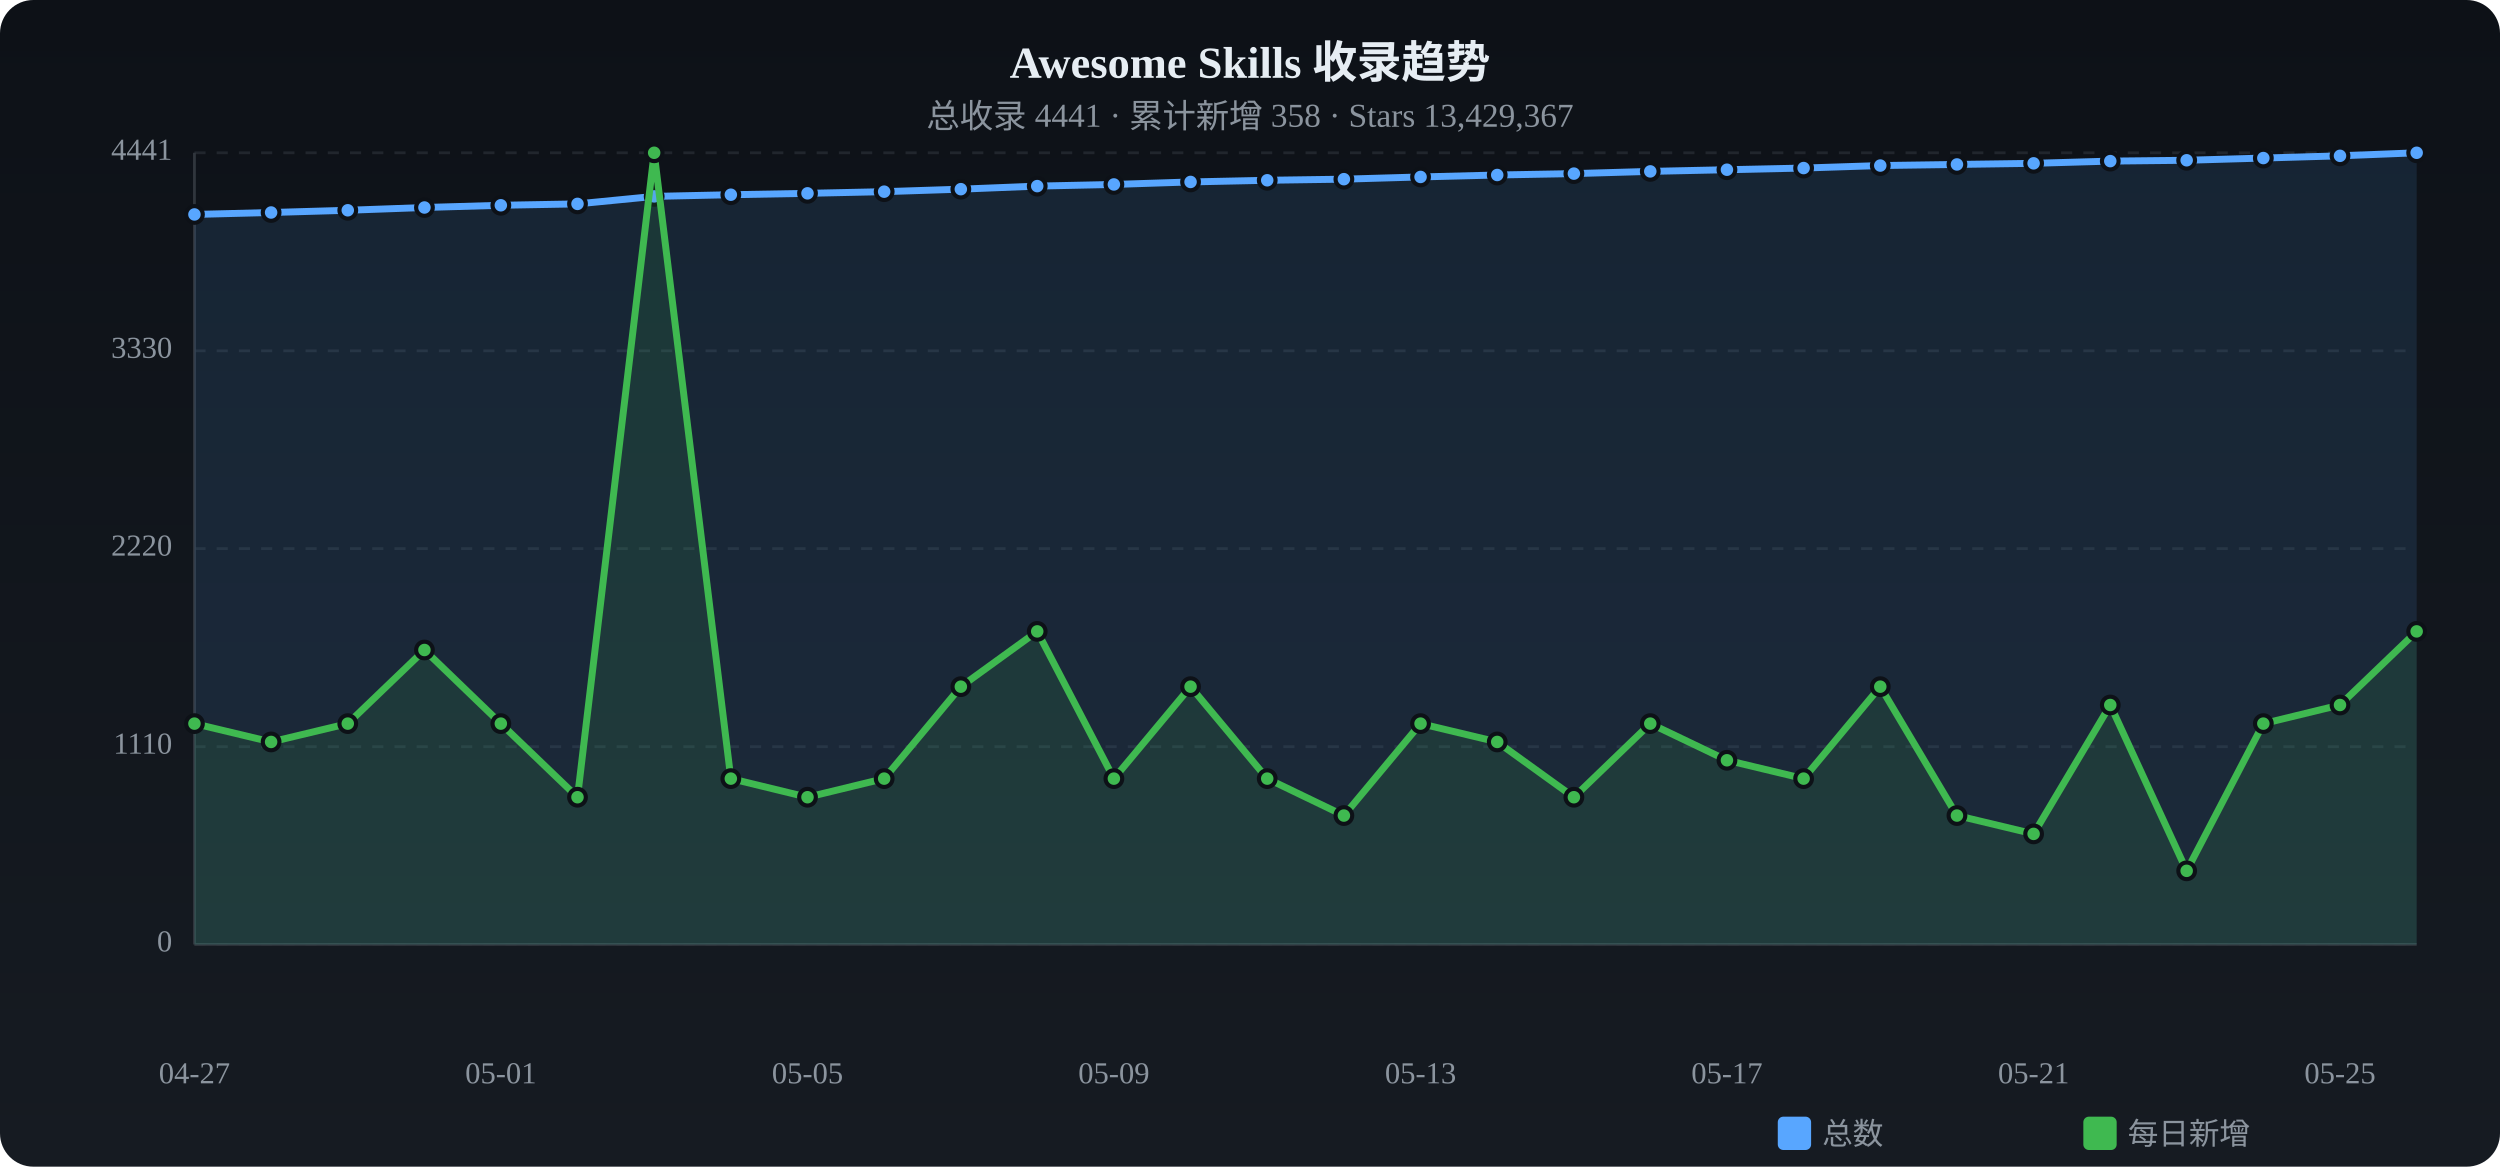
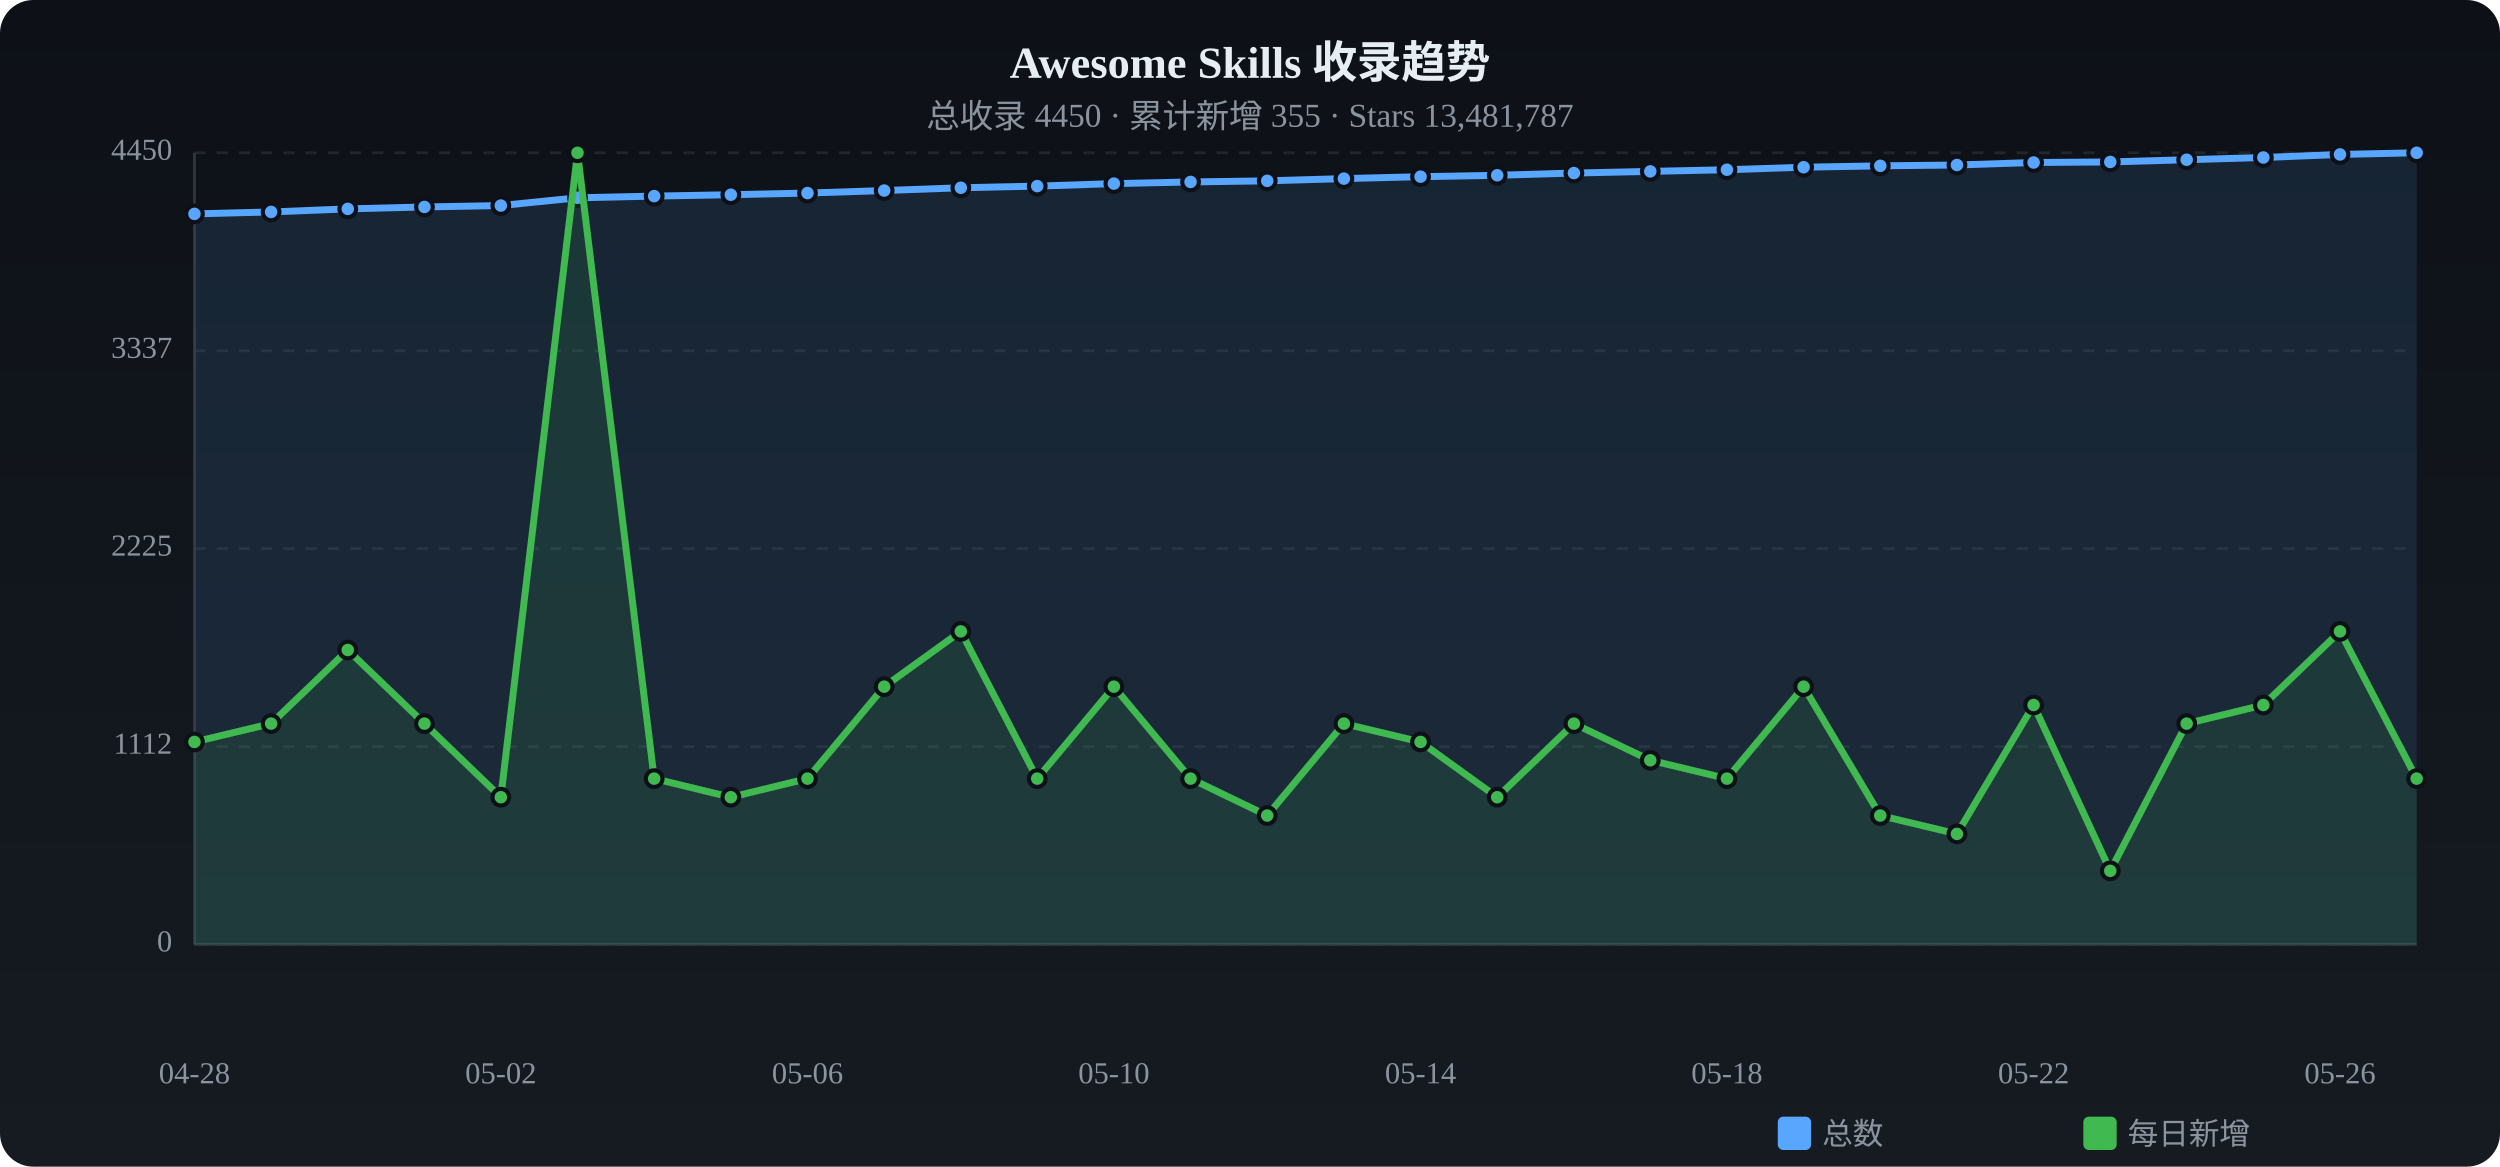
<svg xmlns="http://www.w3.org/2000/svg" viewBox="0 0 900 420" width="900" height="420">
  <defs>
    <linearGradient id="tbg" x1="0%" y1="0%" x2="0%" y2="100%">
      <stop offset="0%" stop-color="#0d1117" />
      <stop offset="100%" stop-color="#161b22" />
    </linearGradient>
  </defs>
  <rect width="900" height="420" rx="12" fill="url(#tbg)" />
  <text x="450.0" y="28" text-anchor="middle" fill="#e6edf3" font-size="16" font-weight="bold">Awesome Skills 收录趋势</text>
-   <text x="450.0" y="46" text-anchor="middle" fill="#8b949e" font-size="12">总收录 4441 · 累计新增 358 · Stars 13,429,367</text>
+   <text x="450.0" y="46" text-anchor="middle" fill="#8b949e" font-size="12">总收录 4450 · 累计新增 355 · Stars 13,481,787</text>
  <text x="62" y="340.0" text-anchor="end" fill="#8b949e" font-size="11" dominant-baseline="middle">0</text>
  <line x1="70" y1="340.0" x2="870" y2="340.0" stroke="#21262d" stroke-dasharray="4 4" />
-   <text x="62" y="268.8" text-anchor="end" fill="#8b949e" font-size="11" dominant-baseline="middle">1110</text>
+   <text x="62" y="268.8" text-anchor="end" fill="#8b949e" font-size="11" dominant-baseline="middle">1112</text>
  <line x1="70" y1="268.8" x2="870" y2="268.8" stroke="#21262d" stroke-dasharray="4 4" />
-   <text x="62" y="197.5" text-anchor="end" fill="#8b949e" font-size="11" dominant-baseline="middle">2220</text>
+   <text x="62" y="197.5" text-anchor="end" fill="#8b949e" font-size="11" dominant-baseline="middle">2225</text>
  <line x1="70" y1="197.5" x2="870" y2="197.5" stroke="#21262d" stroke-dasharray="4 4" />
-   <text x="62" y="126.3" text-anchor="end" fill="#8b949e" font-size="11" dominant-baseline="middle">3330</text>
+   <text x="62" y="126.3" text-anchor="end" fill="#8b949e" font-size="11" dominant-baseline="middle">3337</text>
  <line x1="70" y1="126.3" x2="870" y2="126.3" stroke="#21262d" stroke-dasharray="4 4" />
-   <text x="62" y="55.0" text-anchor="end" fill="#8b949e" font-size="11" dominant-baseline="middle">4441</text>
+   <text x="62" y="55.0" text-anchor="end" fill="#8b949e" font-size="11" dominant-baseline="middle">4450</text>
  <line x1="70" y1="55.0" x2="870" y2="55.0" stroke="#21262d" stroke-dasharray="4 4" />
  <line x1="70" y1="55" x2="70" y2="340" stroke="#30363d" />
  <line x1="70" y1="340" x2="870" y2="340" stroke="#30363d" />
-   <path d="M70.0,77.2 L97.6,76.5 L125.2,75.7 L152.8,74.7 L180.3,73.9 L207.9,73.4 L235.5,70.7 L263.1,70.1 L290.7,69.6 L318.3,69.0 L345.9,68.1 L373.4,67.0 L401.0,66.4 L428.6,65.5 L456.2,64.9 L483.8,64.5 L511.4,63.7 L539.0,63.0 L566.6,62.5 L594.1,61.7 L621.7,61.1 L649.3,60.5 L676.9,59.6 L704.5,59.2 L732.1,58.8 L759.7,58.0 L787.2,57.7 L814.8,56.9 L842.4,56.1 L870.0,55.0 L870.0,340 L70.0,340 Z" fill="#58a6ff" opacity="0.12" />
-   <polyline points="70.0,77.2 97.6,76.5 125.2,75.7 152.8,74.7 180.3,73.9 207.9,73.4 235.5,70.7 263.1,70.1 290.7,69.6 318.3,69.0 345.9,68.1 373.4,67.0 401.0,66.4 428.6,65.5 456.2,64.9 483.8,64.5 511.4,63.7 539.0,63.0 566.6,62.5 594.1,61.7 621.7,61.1 649.3,60.5 676.9,59.6 704.5,59.2 732.1,58.8 759.7,58.0 787.2,57.7 814.8,56.9 842.4,56.1 870.0,55.0" fill="none" stroke="#58a6ff" stroke-width="2.5" stroke-linecap="round" stroke-linejoin="round" />
-   <circle cx="70.0" cy="77.2" r="3" fill="#58a6ff" stroke="#0d1117" stroke-width="1.5" />
-   <circle cx="97.6" cy="76.5" r="3" fill="#58a6ff" stroke="#0d1117" stroke-width="1.5" />
-   <circle cx="125.2" cy="75.7" r="3" fill="#58a6ff" stroke="#0d1117" stroke-width="1.5" />
-   <circle cx="152.8" cy="74.7" r="3" fill="#58a6ff" stroke="#0d1117" stroke-width="1.5" />
-   <circle cx="180.3" cy="73.9" r="3" fill="#58a6ff" stroke="#0d1117" stroke-width="1.5" />
-   <circle cx="207.9" cy="73.4" r="3" fill="#58a6ff" stroke="#0d1117" stroke-width="1.5" />
-   <circle cx="235.5" cy="70.7" r="3" fill="#58a6ff" stroke="#0d1117" stroke-width="1.5" />
+   <path d="M70.0,77.0 L97.6,76.3 L125.2,75.2 L152.8,74.5 L180.3,74.0 L207.9,71.2 L235.5,70.6 L263.1,70.1 L290.7,69.5 L318.3,68.6 L345.9,67.6 L373.4,67.0 L401.0,66.1 L428.6,65.5 L456.2,65.1 L483.8,64.3 L511.4,63.6 L539.0,63.1 L566.6,62.3 L594.1,61.7 L621.7,61.1 L649.3,60.2 L676.9,59.7 L704.5,59.4 L732.1,58.5 L759.7,58.3 L787.2,57.5 L814.8,56.7 L842.4,55.6 L870.0,55.0 L870.0,340 L70.0,340 Z" fill="#58a6ff" opacity="0.12" />
+   <polyline points="70.0,77.0 97.6,76.3 125.2,75.2 152.8,74.5 180.3,74.0 207.9,71.2 235.5,70.6 263.1,70.1 290.7,69.5 318.3,68.6 345.9,67.6 373.4,67.0 401.0,66.1 428.6,65.5 456.2,65.1 483.8,64.3 511.4,63.6 539.0,63.1 566.6,62.3 594.1,61.7 621.7,61.1 649.3,60.2 676.9,59.7 704.5,59.4 732.1,58.5 759.7,58.3 787.2,57.5 814.8,56.7 842.4,55.6 870.0,55.0" fill="none" stroke="#58a6ff" stroke-width="2.5" stroke-linecap="round" stroke-linejoin="round" />
+   <circle cx="70.0" cy="77.0" r="3" fill="#58a6ff" stroke="#0d1117" stroke-width="1.5" />
+   <circle cx="97.6" cy="76.3" r="3" fill="#58a6ff" stroke="#0d1117" stroke-width="1.5" />
+   <circle cx="125.2" cy="75.2" r="3" fill="#58a6ff" stroke="#0d1117" stroke-width="1.5" />
+   <circle cx="152.8" cy="74.5" r="3" fill="#58a6ff" stroke="#0d1117" stroke-width="1.5" />
+   <circle cx="180.3" cy="74.0" r="3" fill="#58a6ff" stroke="#0d1117" stroke-width="1.5" />
+   <circle cx="207.9" cy="71.2" r="3" fill="#58a6ff" stroke="#0d1117" stroke-width="1.5" />
+   <circle cx="235.5" cy="70.6" r="3" fill="#58a6ff" stroke="#0d1117" stroke-width="1.5" />
  <circle cx="263.1" cy="70.1" r="3" fill="#58a6ff" stroke="#0d1117" stroke-width="1.5" />
-   <circle cx="290.7" cy="69.6" r="3" fill="#58a6ff" stroke="#0d1117" stroke-width="1.5" />
-   <circle cx="318.3" cy="69.0" r="3" fill="#58a6ff" stroke="#0d1117" stroke-width="1.5" />
-   <circle cx="345.9" cy="68.1" r="3" fill="#58a6ff" stroke="#0d1117" stroke-width="1.5" />
+   <circle cx="290.7" cy="69.5" r="3" fill="#58a6ff" stroke="#0d1117" stroke-width="1.5" />
+   <circle cx="318.3" cy="68.6" r="3" fill="#58a6ff" stroke="#0d1117" stroke-width="1.5" />
+   <circle cx="345.9" cy="67.6" r="3" fill="#58a6ff" stroke="#0d1117" stroke-width="1.5" />
  <circle cx="373.4" cy="67.0" r="3" fill="#58a6ff" stroke="#0d1117" stroke-width="1.5" />
-   <circle cx="401.0" cy="66.4" r="3" fill="#58a6ff" stroke="#0d1117" stroke-width="1.5" />
+   <circle cx="401.0" cy="66.1" r="3" fill="#58a6ff" stroke="#0d1117" stroke-width="1.5" />
  <circle cx="428.6" cy="65.5" r="3" fill="#58a6ff" stroke="#0d1117" stroke-width="1.5" />
-   <circle cx="456.2" cy="64.9" r="3" fill="#58a6ff" stroke="#0d1117" stroke-width="1.5" />
-   <circle cx="483.8" cy="64.5" r="3" fill="#58a6ff" stroke="#0d1117" stroke-width="1.5" />
-   <circle cx="511.4" cy="63.7" r="3" fill="#58a6ff" stroke="#0d1117" stroke-width="1.5" />
-   <circle cx="539.0" cy="63.0" r="3" fill="#58a6ff" stroke="#0d1117" stroke-width="1.5" />
-   <circle cx="566.6" cy="62.5" r="3" fill="#58a6ff" stroke="#0d1117" stroke-width="1.5" />
+   <circle cx="456.2" cy="65.1" r="3" fill="#58a6ff" stroke="#0d1117" stroke-width="1.5" />
+   <circle cx="483.8" cy="64.3" r="3" fill="#58a6ff" stroke="#0d1117" stroke-width="1.5" />
+   <circle cx="511.4" cy="63.6" r="3" fill="#58a6ff" stroke="#0d1117" stroke-width="1.5" />
+   <circle cx="539.0" cy="63.1" r="3" fill="#58a6ff" stroke="#0d1117" stroke-width="1.5" />
+   <circle cx="566.6" cy="62.3" r="3" fill="#58a6ff" stroke="#0d1117" stroke-width="1.5" />
  <circle cx="594.1" cy="61.7" r="3" fill="#58a6ff" stroke="#0d1117" stroke-width="1.5" />
  <circle cx="621.7" cy="61.1" r="3" fill="#58a6ff" stroke="#0d1117" stroke-width="1.5" />
-   <circle cx="649.3" cy="60.5" r="3" fill="#58a6ff" stroke="#0d1117" stroke-width="1.5" />
-   <circle cx="676.9" cy="59.6" r="3" fill="#58a6ff" stroke="#0d1117" stroke-width="1.5" />
-   <circle cx="704.5" cy="59.2" r="3" fill="#58a6ff" stroke="#0d1117" stroke-width="1.5" />
-   <circle cx="732.1" cy="58.8" r="3" fill="#58a6ff" stroke="#0d1117" stroke-width="1.5" />
-   <circle cx="759.7" cy="58.0" r="3" fill="#58a6ff" stroke="#0d1117" stroke-width="1.5" />
-   <circle cx="787.2" cy="57.7" r="3" fill="#58a6ff" stroke="#0d1117" stroke-width="1.5" />
-   <circle cx="814.8" cy="56.9" r="3" fill="#58a6ff" stroke="#0d1117" stroke-width="1.5" />
-   <circle cx="842.4" cy="56.1" r="3" fill="#58a6ff" stroke="#0d1117" stroke-width="1.5" />
+   <circle cx="649.3" cy="60.2" r="3" fill="#58a6ff" stroke="#0d1117" stroke-width="1.5" />
+   <circle cx="676.9" cy="59.7" r="3" fill="#58a6ff" stroke="#0d1117" stroke-width="1.5" />
+   <circle cx="704.5" cy="59.4" r="3" fill="#58a6ff" stroke="#0d1117" stroke-width="1.5" />
+   <circle cx="732.1" cy="58.5" r="3" fill="#58a6ff" stroke="#0d1117" stroke-width="1.5" />
+   <circle cx="759.7" cy="58.3" r="3" fill="#58a6ff" stroke="#0d1117" stroke-width="1.5" />
+   <circle cx="787.2" cy="57.5" r="3" fill="#58a6ff" stroke="#0d1117" stroke-width="1.5" />
+   <circle cx="814.8" cy="56.7" r="3" fill="#58a6ff" stroke="#0d1117" stroke-width="1.5" />
+   <circle cx="842.4" cy="55.6" r="3" fill="#58a6ff" stroke="#0d1117" stroke-width="1.5" />
  <circle cx="870.0" cy="55.0" r="3" fill="#58a6ff" stroke="#0d1117" stroke-width="1.5" />
-   <path d="M70.0,260.5 L97.6,267.1 L125.2,260.5 L152.8,234.0 L180.3,260.5 L207.9,287.0 L235.5,55.0 L263.1,280.3 L290.7,287.0 L318.3,280.3 L345.9,247.2 L373.4,227.3 L401.0,280.3 L428.6,247.2 L456.2,280.3 L483.8,293.6 L511.4,260.5 L539.0,267.1 L566.6,287.0 L594.1,260.5 L621.7,273.7 L649.3,280.3 L676.9,247.2 L704.5,293.6 L732.1,300.2 L759.7,253.8 L787.2,313.5 L814.8,260.5 L842.4,253.8 L870.0,227.3 L870.0,340 L70.0,340 Z" fill="#3fb950" opacity="0.12" />
-   <polyline points="70.0,260.5 97.6,267.1 125.2,260.5 152.8,234.0 180.3,260.5 207.9,287.0 235.5,55.0 263.1,280.3 290.7,287.0 318.3,280.3 345.9,247.2 373.4,227.3 401.0,280.3 428.6,247.2 456.2,280.3 483.8,293.6 511.4,260.5 539.0,267.1 566.6,287.0 594.1,260.5 621.7,273.7 649.3,280.3 676.9,247.2 704.5,293.6 732.1,300.2 759.7,253.8 787.2,313.5 814.8,260.5 842.4,253.8 870.0,227.3" fill="none" stroke="#3fb950" stroke-width="2.5" stroke-linecap="round" stroke-linejoin="round" />
-   <circle cx="70.0" cy="260.5" r="3" fill="#3fb950" stroke="#0d1117" stroke-width="1.5" />
-   <circle cx="97.6" cy="267.1" r="3" fill="#3fb950" stroke="#0d1117" stroke-width="1.5" />
-   <circle cx="125.2" cy="260.5" r="3" fill="#3fb950" stroke="#0d1117" stroke-width="1.5" />
-   <circle cx="152.8" cy="234.0" r="3" fill="#3fb950" stroke="#0d1117" stroke-width="1.5" />
-   <circle cx="180.3" cy="260.5" r="3" fill="#3fb950" stroke="#0d1117" stroke-width="1.5" />
-   <circle cx="207.9" cy="287.0" r="3" fill="#3fb950" stroke="#0d1117" stroke-width="1.5" />
-   <circle cx="235.5" cy="55.0" r="3" fill="#3fb950" stroke="#0d1117" stroke-width="1.5" />
-   <circle cx="263.1" cy="280.3" r="3" fill="#3fb950" stroke="#0d1117" stroke-width="1.5" />
-   <circle cx="290.7" cy="287.0" r="3" fill="#3fb950" stroke="#0d1117" stroke-width="1.5" />
-   <circle cx="318.3" cy="280.3" r="3" fill="#3fb950" stroke="#0d1117" stroke-width="1.5" />
-   <circle cx="345.9" cy="247.2" r="3" fill="#3fb950" stroke="#0d1117" stroke-width="1.5" />
-   <circle cx="373.4" cy="227.3" r="3" fill="#3fb950" stroke="#0d1117" stroke-width="1.5" />
-   <circle cx="401.0" cy="280.3" r="3" fill="#3fb950" stroke="#0d1117" stroke-width="1.5" />
-   <circle cx="428.6" cy="247.2" r="3" fill="#3fb950" stroke="#0d1117" stroke-width="1.5" />
-   <circle cx="456.2" cy="280.3" r="3" fill="#3fb950" stroke="#0d1117" stroke-width="1.5" />
-   <circle cx="483.8" cy="293.6" r="3" fill="#3fb950" stroke="#0d1117" stroke-width="1.5" />
-   <circle cx="511.4" cy="260.5" r="3" fill="#3fb950" stroke="#0d1117" stroke-width="1.5" />
-   <circle cx="539.0" cy="267.1" r="3" fill="#3fb950" stroke="#0d1117" stroke-width="1.5" />
-   <circle cx="566.6" cy="287.0" r="3" fill="#3fb950" stroke="#0d1117" stroke-width="1.5" />
-   <circle cx="594.1" cy="260.5" r="3" fill="#3fb950" stroke="#0d1117" stroke-width="1.5" />
-   <circle cx="621.7" cy="273.7" r="3" fill="#3fb950" stroke="#0d1117" stroke-width="1.5" />
-   <circle cx="649.3" cy="280.3" r="3" fill="#3fb950" stroke="#0d1117" stroke-width="1.5" />
-   <circle cx="676.9" cy="247.2" r="3" fill="#3fb950" stroke="#0d1117" stroke-width="1.5" />
-   <circle cx="704.5" cy="293.6" r="3" fill="#3fb950" stroke="#0d1117" stroke-width="1.5" />
-   <circle cx="732.1" cy="300.2" r="3" fill="#3fb950" stroke="#0d1117" stroke-width="1.5" />
-   <circle cx="759.7" cy="253.8" r="3" fill="#3fb950" stroke="#0d1117" stroke-width="1.5" />
-   <circle cx="787.2" cy="313.5" r="3" fill="#3fb950" stroke="#0d1117" stroke-width="1.5" />
-   <circle cx="814.8" cy="260.5" r="3" fill="#3fb950" stroke="#0d1117" stroke-width="1.5" />
-   <circle cx="842.4" cy="253.8" r="3" fill="#3fb950" stroke="#0d1117" stroke-width="1.5" />
-   <circle cx="870.0" cy="227.3" r="3" fill="#3fb950" stroke="#0d1117" stroke-width="1.5" />
-   <text x="70.0" y="390" text-anchor="middle" fill="#8b949e" font-size="11">04-27</text>
-   <text x="180.3" y="390" text-anchor="middle" fill="#8b949e" font-size="11">05-01</text>
-   <text x="290.7" y="390" text-anchor="middle" fill="#8b949e" font-size="11">05-05</text>
-   <text x="401.0" y="390" text-anchor="middle" fill="#8b949e" font-size="11">05-09</text>
-   <text x="511.4" y="390" text-anchor="middle" fill="#8b949e" font-size="11">05-13</text>
-   <text x="621.7" y="390" text-anchor="middle" fill="#8b949e" font-size="11">05-17</text>
-   <text x="732.1" y="390" text-anchor="middle" fill="#8b949e" font-size="11">05-21</text>
-   <text x="842.4" y="390" text-anchor="middle" fill="#8b949e" font-size="11">05-25</text>
+   <path d="M70.0,267.1 L97.6,260.5 L125.2,234.0 L152.8,260.5 L180.3,287.0 L207.9,55.0 L235.5,280.3 L263.1,287.0 L290.7,280.3 L318.3,247.2 L345.9,227.3 L373.4,280.3 L401.0,247.2 L428.6,280.3 L456.2,293.6 L483.8,260.5 L511.4,267.1 L539.0,287.0 L566.6,260.5 L594.1,273.7 L621.7,280.3 L649.3,247.2 L676.9,293.6 L704.5,300.2 L732.1,253.8 L759.7,313.5 L787.2,260.5 L814.8,253.8 L842.4,227.3 L870.0,280.3 L870.0,340 L70.0,340 Z" fill="#3fb950" opacity="0.12" />
+   <polyline points="70.0,267.1 97.6,260.5 125.2,234.0 152.8,260.5 180.3,287.0 207.9,55.0 235.5,280.3 263.1,287.0 290.7,280.3 318.3,247.2 345.9,227.3 373.4,280.3 401.0,247.2 428.6,280.3 456.2,293.6 483.8,260.5 511.4,267.1 539.0,287.0 566.6,260.5 594.1,273.7 621.7,280.3 649.3,247.2 676.9,293.6 704.5,300.2 732.1,253.8 759.7,313.5 787.2,260.5 814.8,253.8 842.4,227.3 870.0,280.3" fill="none" stroke="#3fb950" stroke-width="2.5" stroke-linecap="round" stroke-linejoin="round" />
+   <circle cx="70.0" cy="267.1" r="3" fill="#3fb950" stroke="#0d1117" stroke-width="1.5" />
+   <circle cx="97.6" cy="260.5" r="3" fill="#3fb950" stroke="#0d1117" stroke-width="1.5" />
+   <circle cx="125.2" cy="234.0" r="3" fill="#3fb950" stroke="#0d1117" stroke-width="1.5" />
+   <circle cx="152.8" cy="260.5" r="3" fill="#3fb950" stroke="#0d1117" stroke-width="1.5" />
+   <circle cx="180.3" cy="287.0" r="3" fill="#3fb950" stroke="#0d1117" stroke-width="1.5" />
+   <circle cx="207.9" cy="55.0" r="3" fill="#3fb950" stroke="#0d1117" stroke-width="1.5" />
+   <circle cx="235.5" cy="280.3" r="3" fill="#3fb950" stroke="#0d1117" stroke-width="1.5" />
+   <circle cx="263.1" cy="287.0" r="3" fill="#3fb950" stroke="#0d1117" stroke-width="1.5" />
+   <circle cx="290.7" cy="280.3" r="3" fill="#3fb950" stroke="#0d1117" stroke-width="1.5" />
+   <circle cx="318.3" cy="247.2" r="3" fill="#3fb950" stroke="#0d1117" stroke-width="1.5" />
+   <circle cx="345.9" cy="227.3" r="3" fill="#3fb950" stroke="#0d1117" stroke-width="1.5" />
+   <circle cx="373.4" cy="280.3" r="3" fill="#3fb950" stroke="#0d1117" stroke-width="1.5" />
+   <circle cx="401.0" cy="247.2" r="3" fill="#3fb950" stroke="#0d1117" stroke-width="1.5" />
+   <circle cx="428.6" cy="280.3" r="3" fill="#3fb950" stroke="#0d1117" stroke-width="1.5" />
+   <circle cx="456.2" cy="293.6" r="3" fill="#3fb950" stroke="#0d1117" stroke-width="1.5" />
+   <circle cx="483.8" cy="260.5" r="3" fill="#3fb950" stroke="#0d1117" stroke-width="1.5" />
+   <circle cx="511.4" cy="267.1" r="3" fill="#3fb950" stroke="#0d1117" stroke-width="1.5" />
+   <circle cx="539.0" cy="287.0" r="3" fill="#3fb950" stroke="#0d1117" stroke-width="1.5" />
+   <circle cx="566.6" cy="260.5" r="3" fill="#3fb950" stroke="#0d1117" stroke-width="1.5" />
+   <circle cx="594.1" cy="273.7" r="3" fill="#3fb950" stroke="#0d1117" stroke-width="1.5" />
+   <circle cx="621.7" cy="280.3" r="3" fill="#3fb950" stroke="#0d1117" stroke-width="1.5" />
+   <circle cx="649.3" cy="247.2" r="3" fill="#3fb950" stroke="#0d1117" stroke-width="1.5" />
+   <circle cx="676.9" cy="293.6" r="3" fill="#3fb950" stroke="#0d1117" stroke-width="1.5" />
+   <circle cx="704.5" cy="300.2" r="3" fill="#3fb950" stroke="#0d1117" stroke-width="1.5" />
+   <circle cx="732.1" cy="253.8" r="3" fill="#3fb950" stroke="#0d1117" stroke-width="1.5" />
+   <circle cx="759.7" cy="313.5" r="3" fill="#3fb950" stroke="#0d1117" stroke-width="1.5" />
+   <circle cx="787.2" cy="260.5" r="3" fill="#3fb950" stroke="#0d1117" stroke-width="1.5" />
+   <circle cx="814.8" cy="253.8" r="3" fill="#3fb950" stroke="#0d1117" stroke-width="1.5" />
+   <circle cx="842.4" cy="227.3" r="3" fill="#3fb950" stroke="#0d1117" stroke-width="1.5" />
+   <circle cx="870.0" cy="280.3" r="3" fill="#3fb950" stroke="#0d1117" stroke-width="1.5" />
+   <text x="70.0" y="390" text-anchor="middle" fill="#8b949e" font-size="11">04-28</text>
+   <text x="180.3" y="390" text-anchor="middle" fill="#8b949e" font-size="11">05-02</text>
+   <text x="290.7" y="390" text-anchor="middle" fill="#8b949e" font-size="11">05-06</text>
+   <text x="401.0" y="390" text-anchor="middle" fill="#8b949e" font-size="11">05-10</text>
+   <text x="511.4" y="390" text-anchor="middle" fill="#8b949e" font-size="11">05-14</text>
+   <text x="621.7" y="390" text-anchor="middle" fill="#8b949e" font-size="11">05-18</text>
+   <text x="732.1" y="390" text-anchor="middle" fill="#8b949e" font-size="11">05-22</text>
+   <text x="842.4" y="390" text-anchor="middle" fill="#8b949e" font-size="11">05-26</text>
  <rect x="640" y="402" width="12" height="12" rx="2" fill="#58a6ff" />
  <text x="656" y="412" fill="#8b949e" font-size="11">总数</text>
  <rect x="750" y="402" width="12" height="12" rx="2" fill="#3fb950" />
  <text x="766" y="412" fill="#8b949e" font-size="11">每日新增</text>
</svg>
